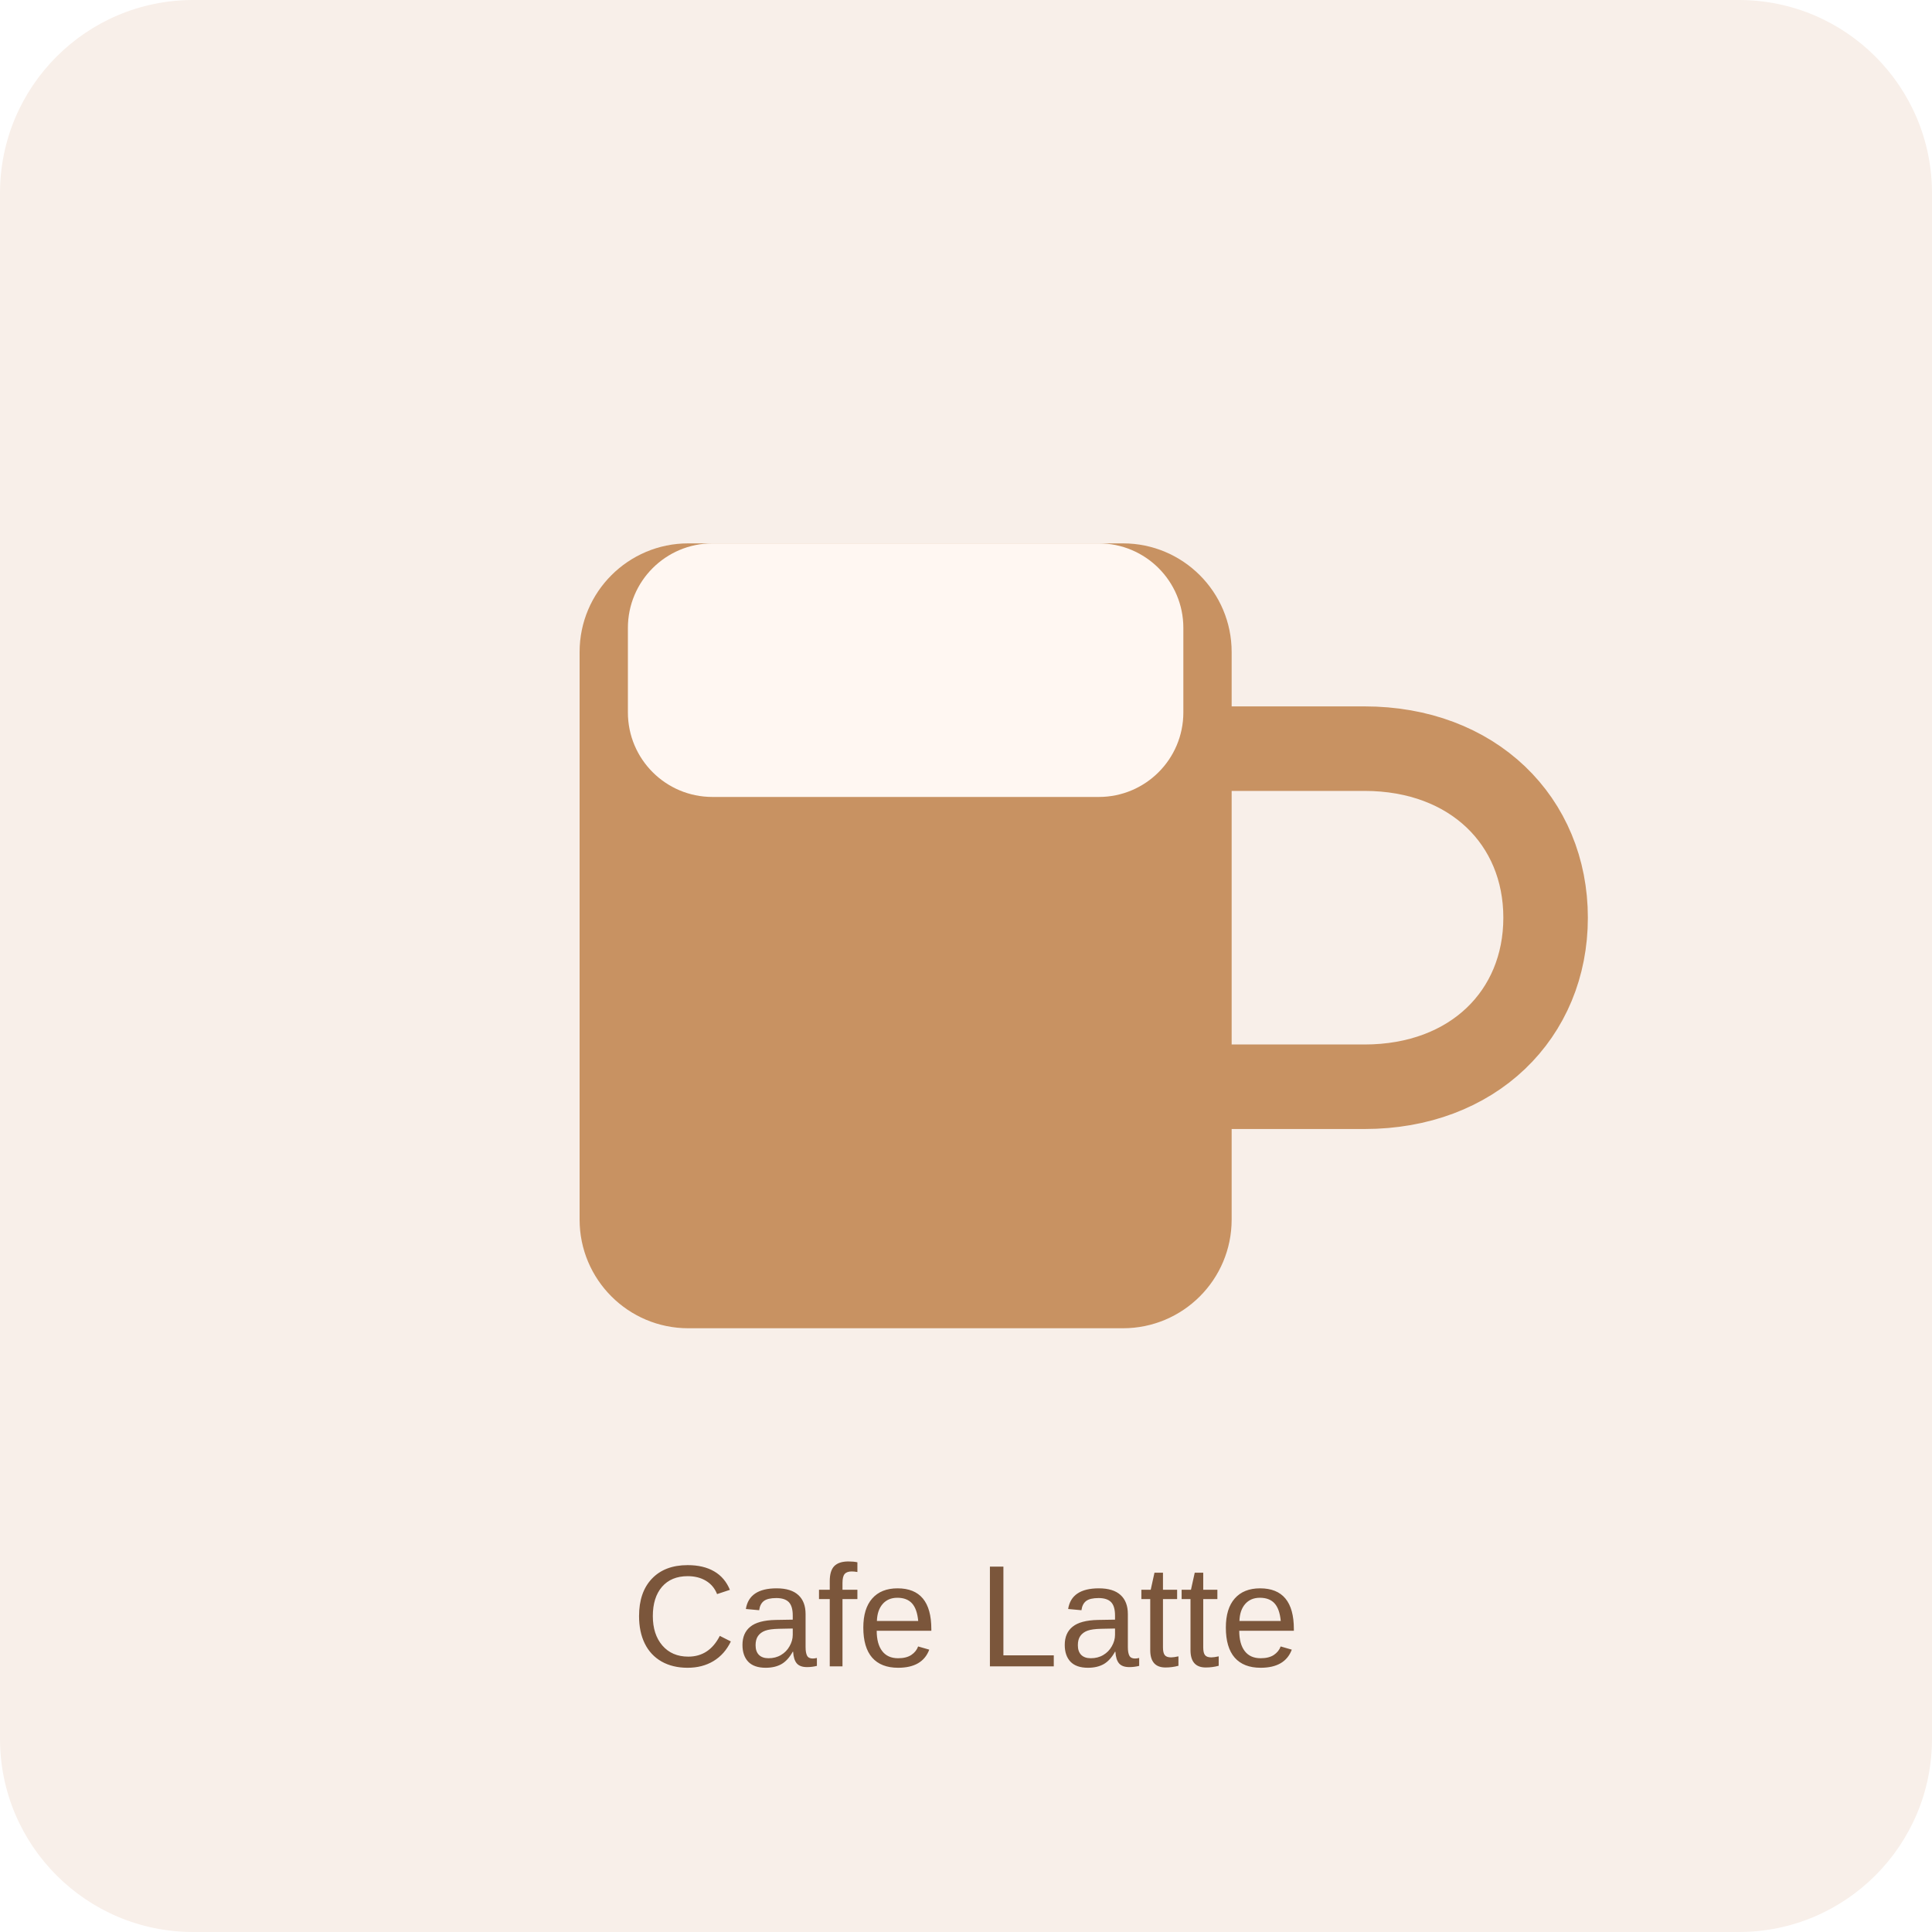
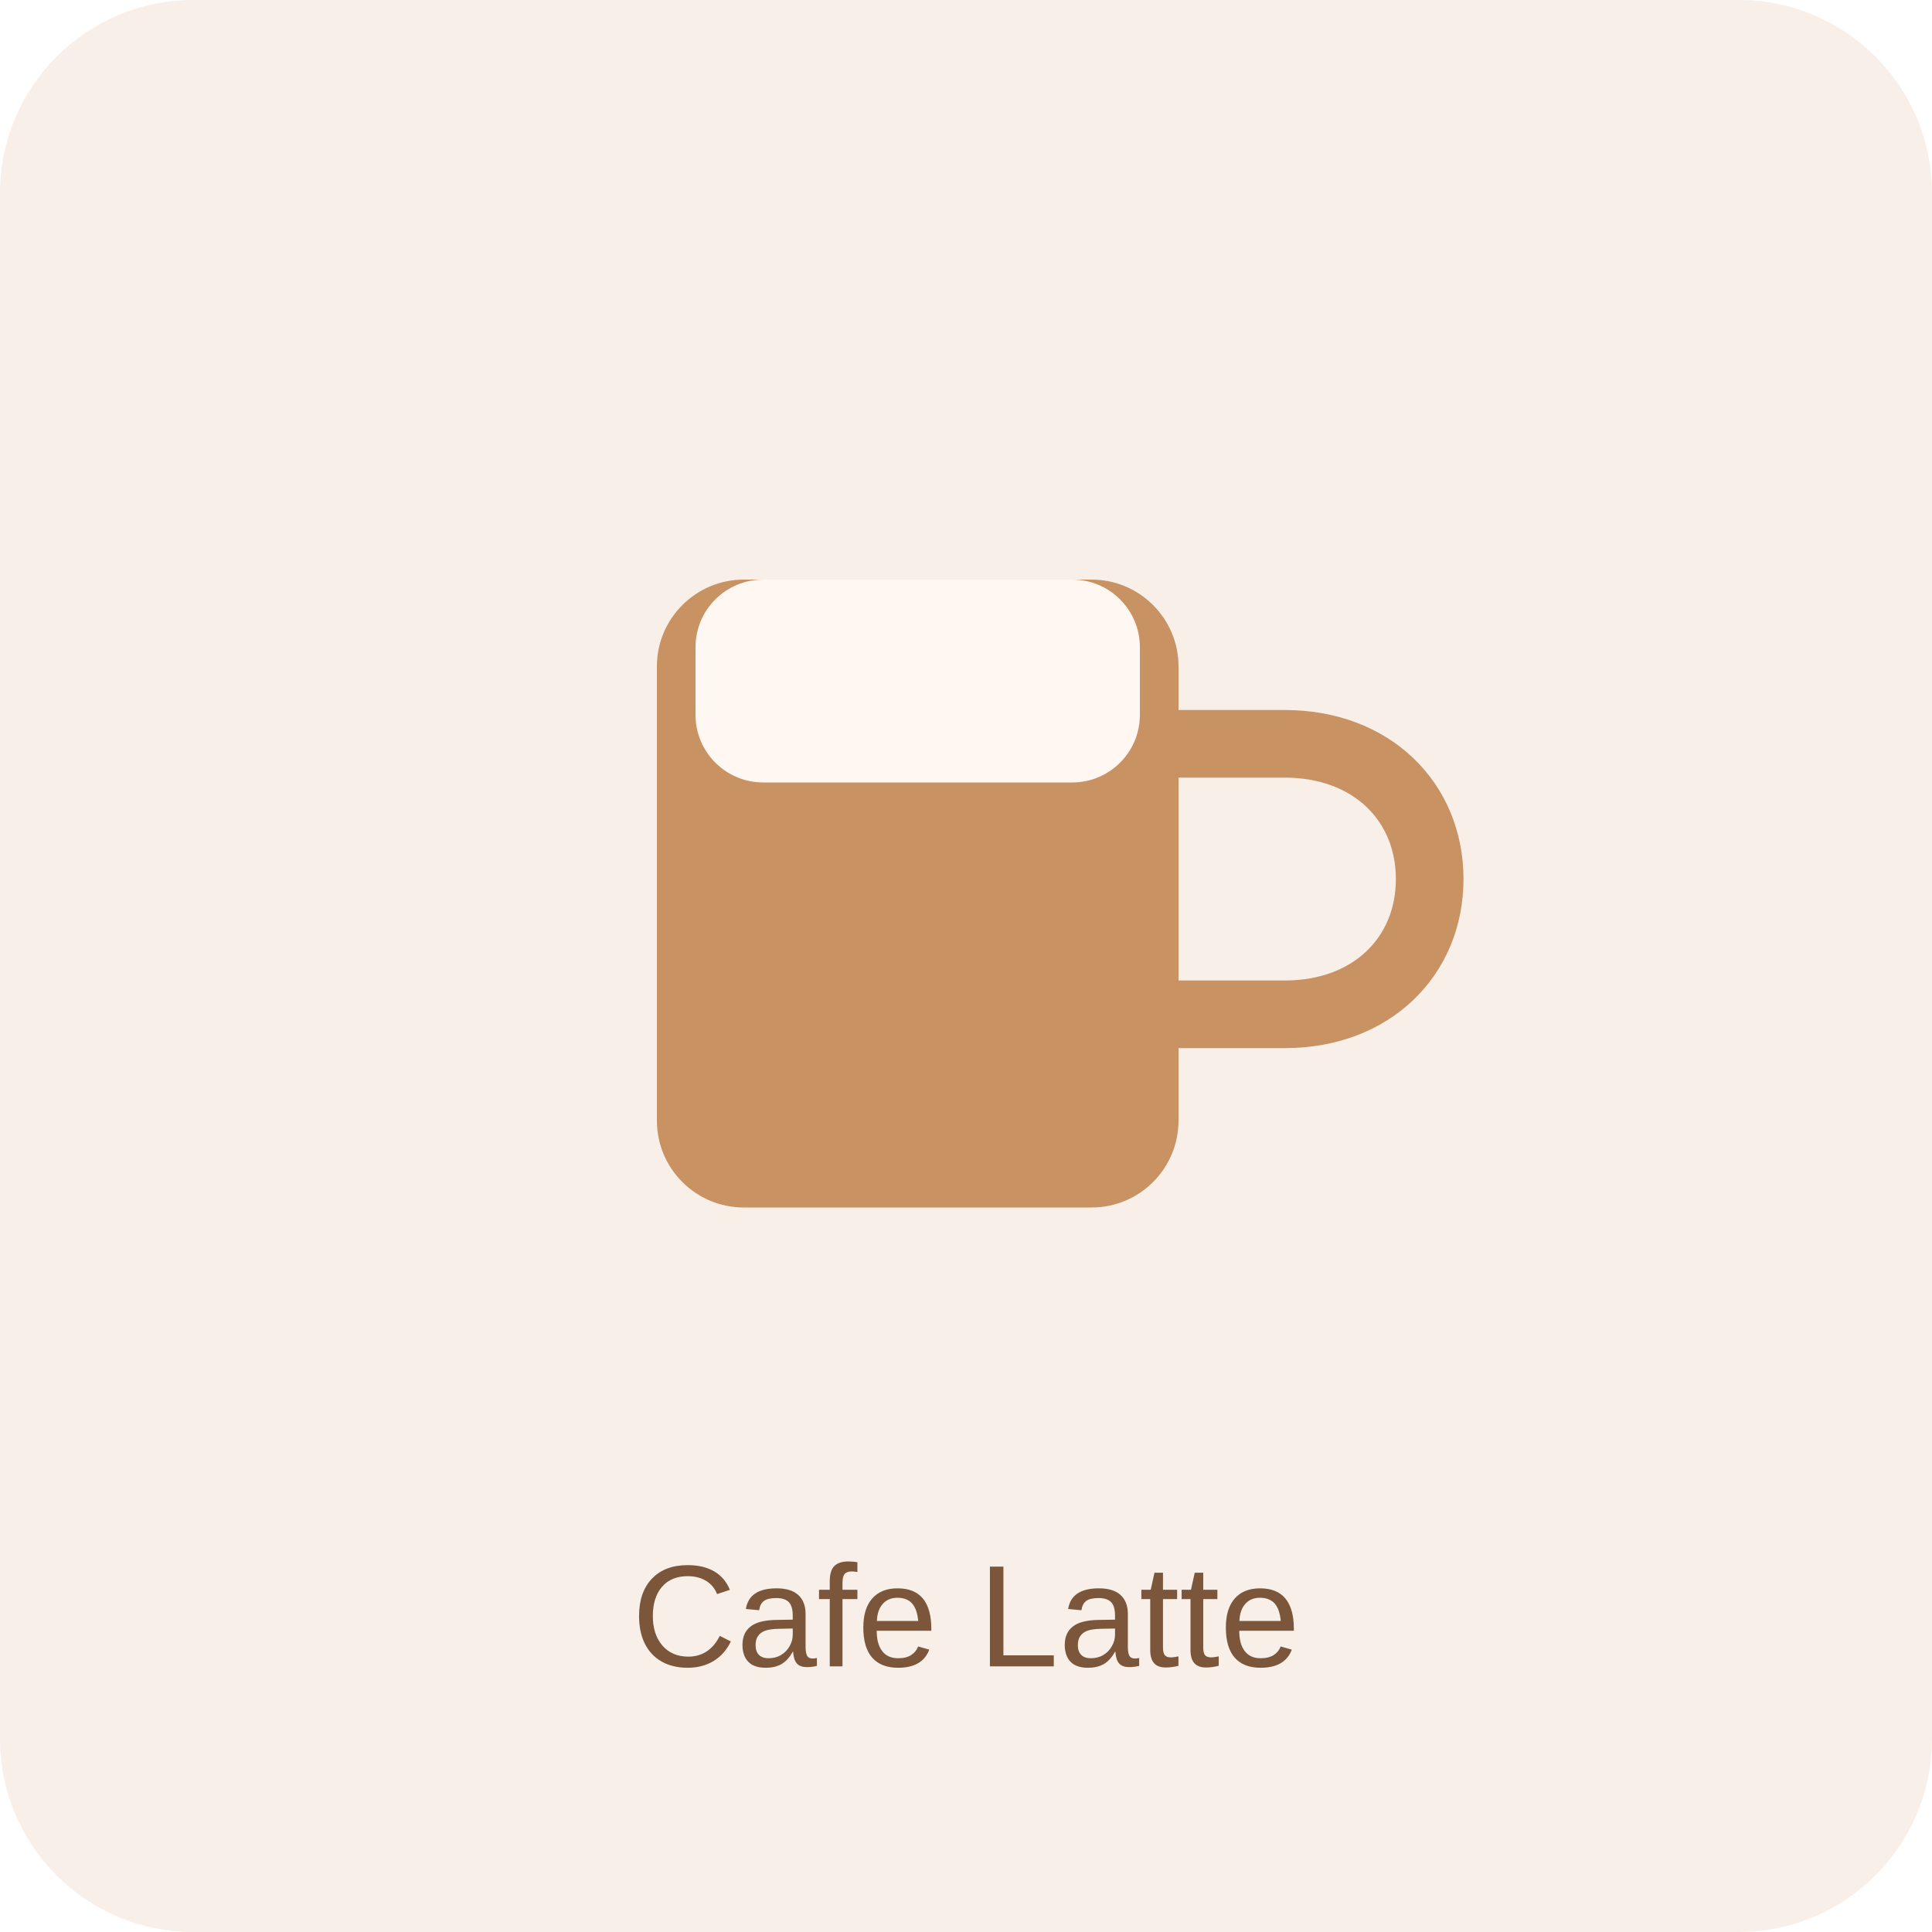
<svg xmlns="http://www.w3.org/2000/svg" viewBox="0 0 320 320">
  <rect width="320" height="320" rx="32" fill="#f8efe9" />
-   <rect x="96" y="90" width="108" height="130" rx="18" fill="#c89262" />
-   <rect x="104" y="90" width="92" height="42" rx="14" fill="#fff7f2" />
-   <path d="M204 124h22c18 0 30 12 30 28s-12 28-30 28h-22" fill="none" stroke="#c89262" stroke-width="14" stroke-linecap="round" />
+   <g transform="translate(32 24) scale(0.8)">
+     <rect x="96" y="90" width="108" height="130" rx="18" fill="#c89262" />
+     <rect x="104" y="90" width="92" height="42" rx="14" fill="#fff7f2" />
+     <path d="M204 124h22c18 0 30 12 30 28s-12 28-30 28h-22" fill="none" stroke="#c89262" stroke-width="14" stroke-linecap="round" />
+   </g>
  <text x="160" y="276" text-anchor="middle" font-size="24" font-family="Arial, sans-serif" fill="#7b563b">Cafe Latte</text>
</svg>
